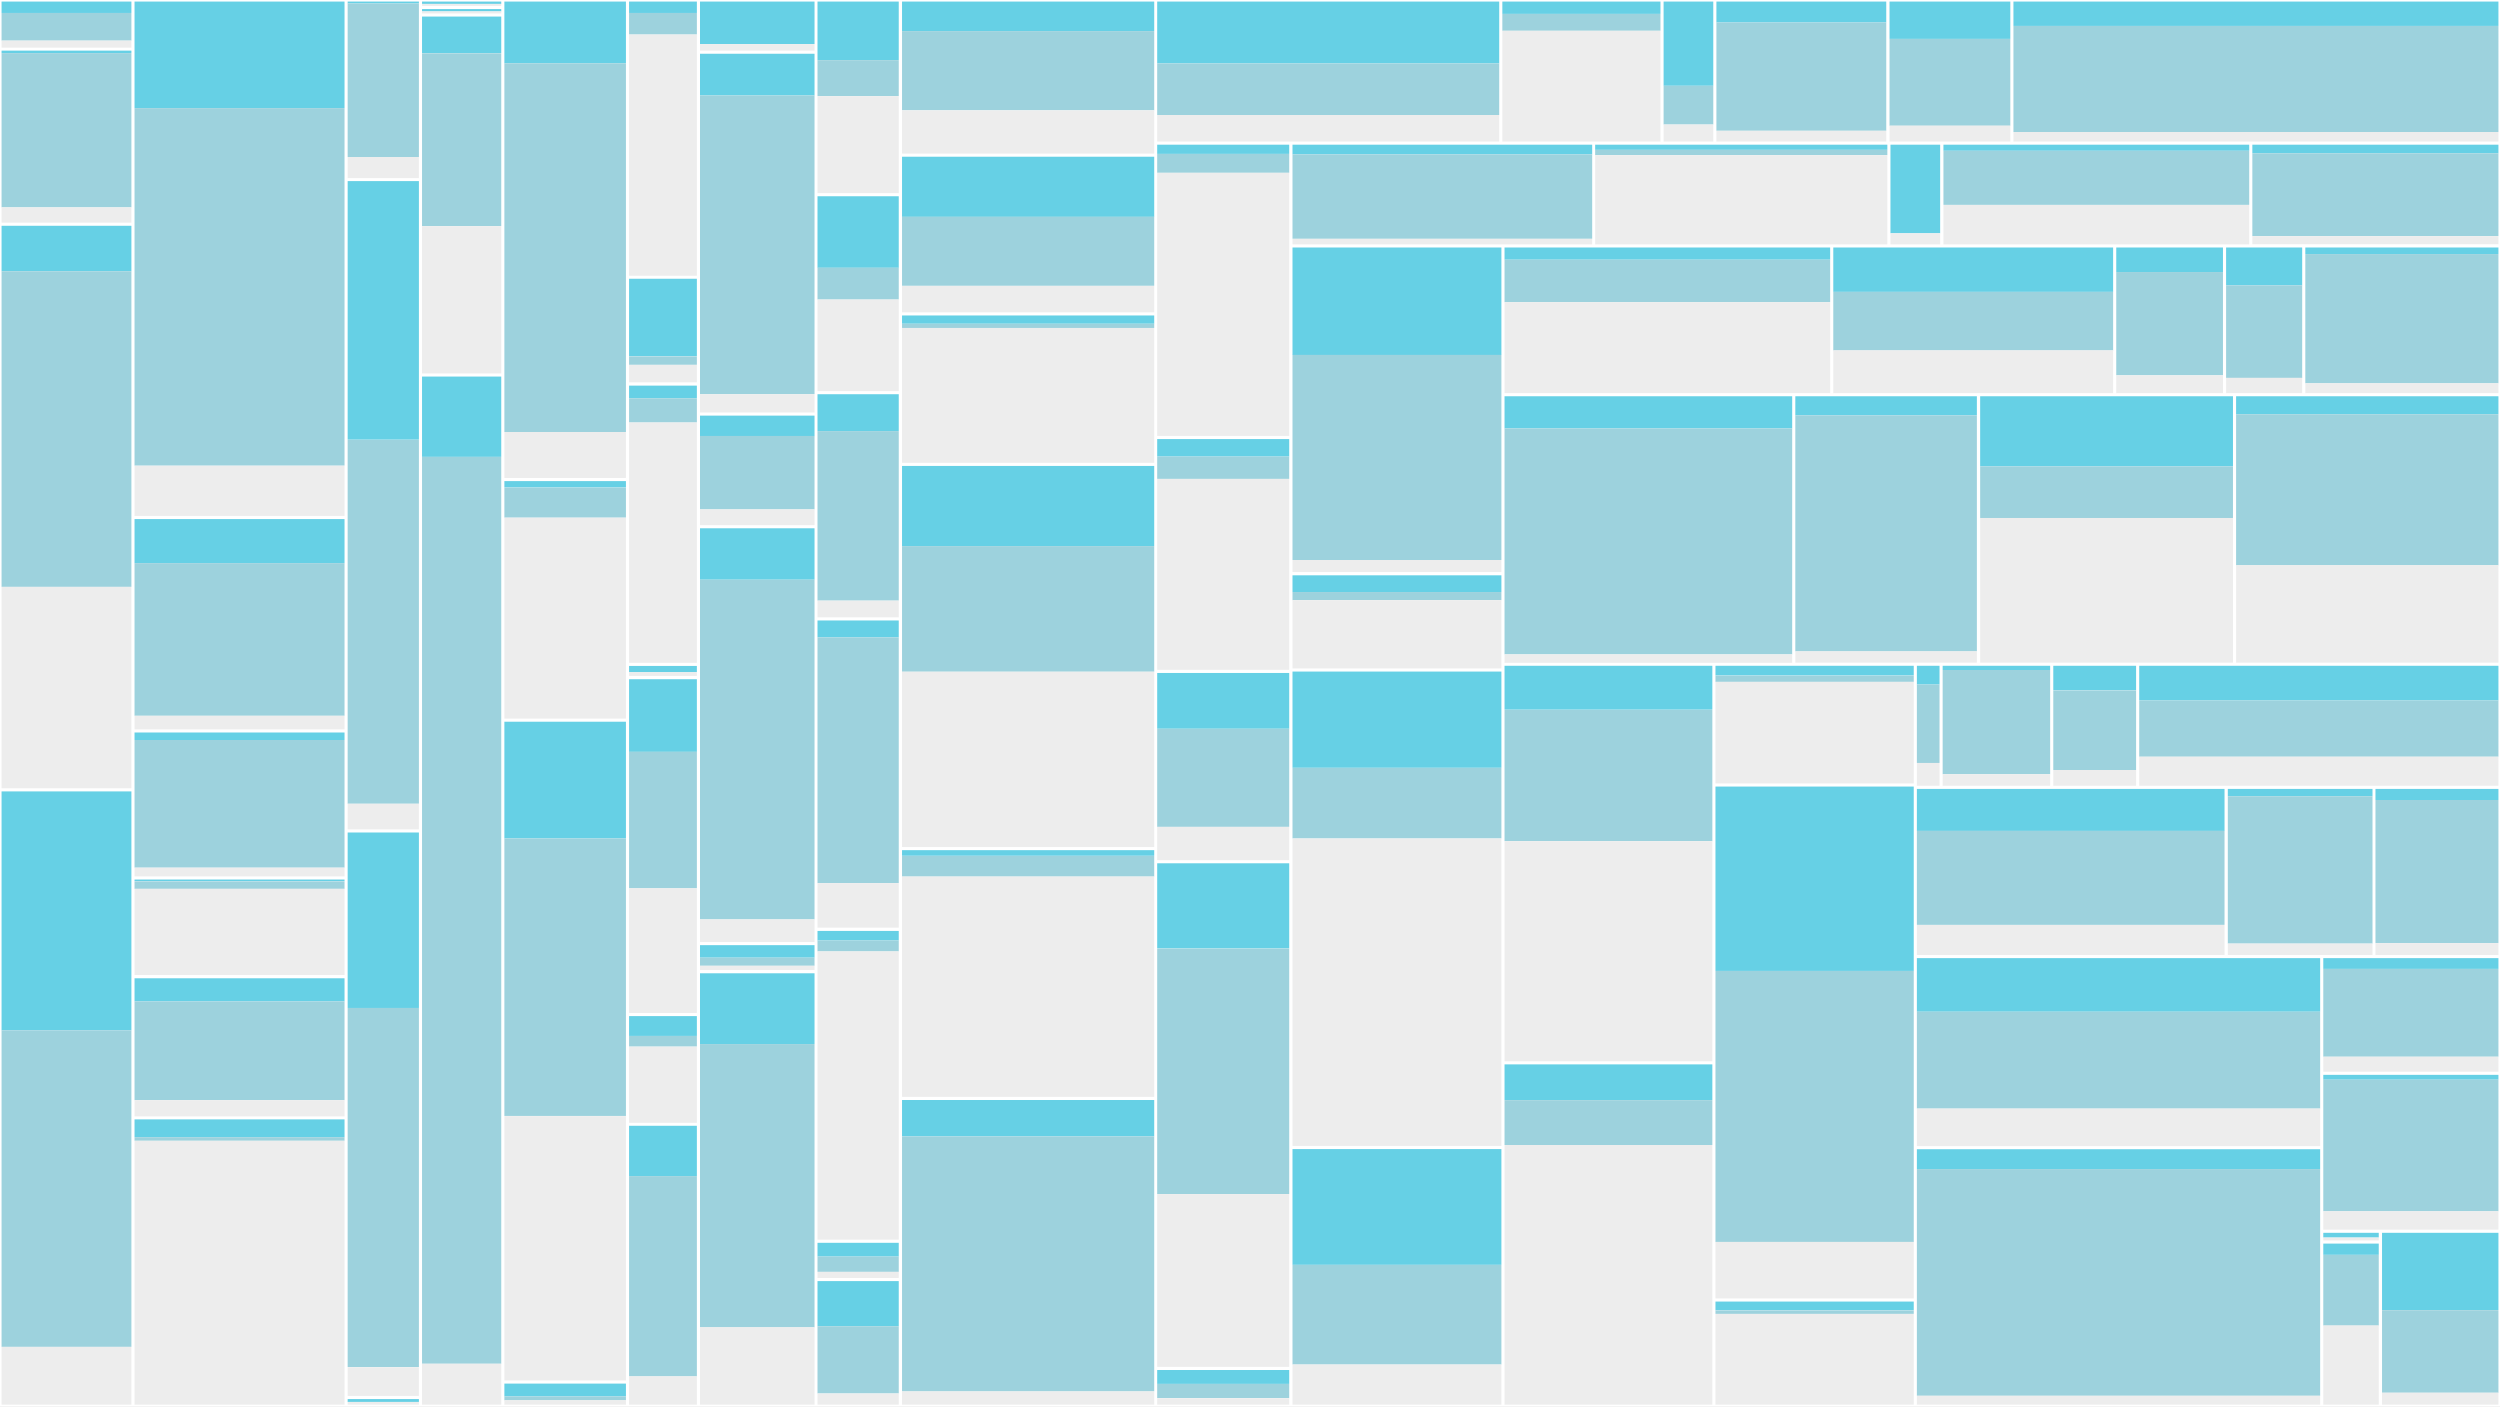
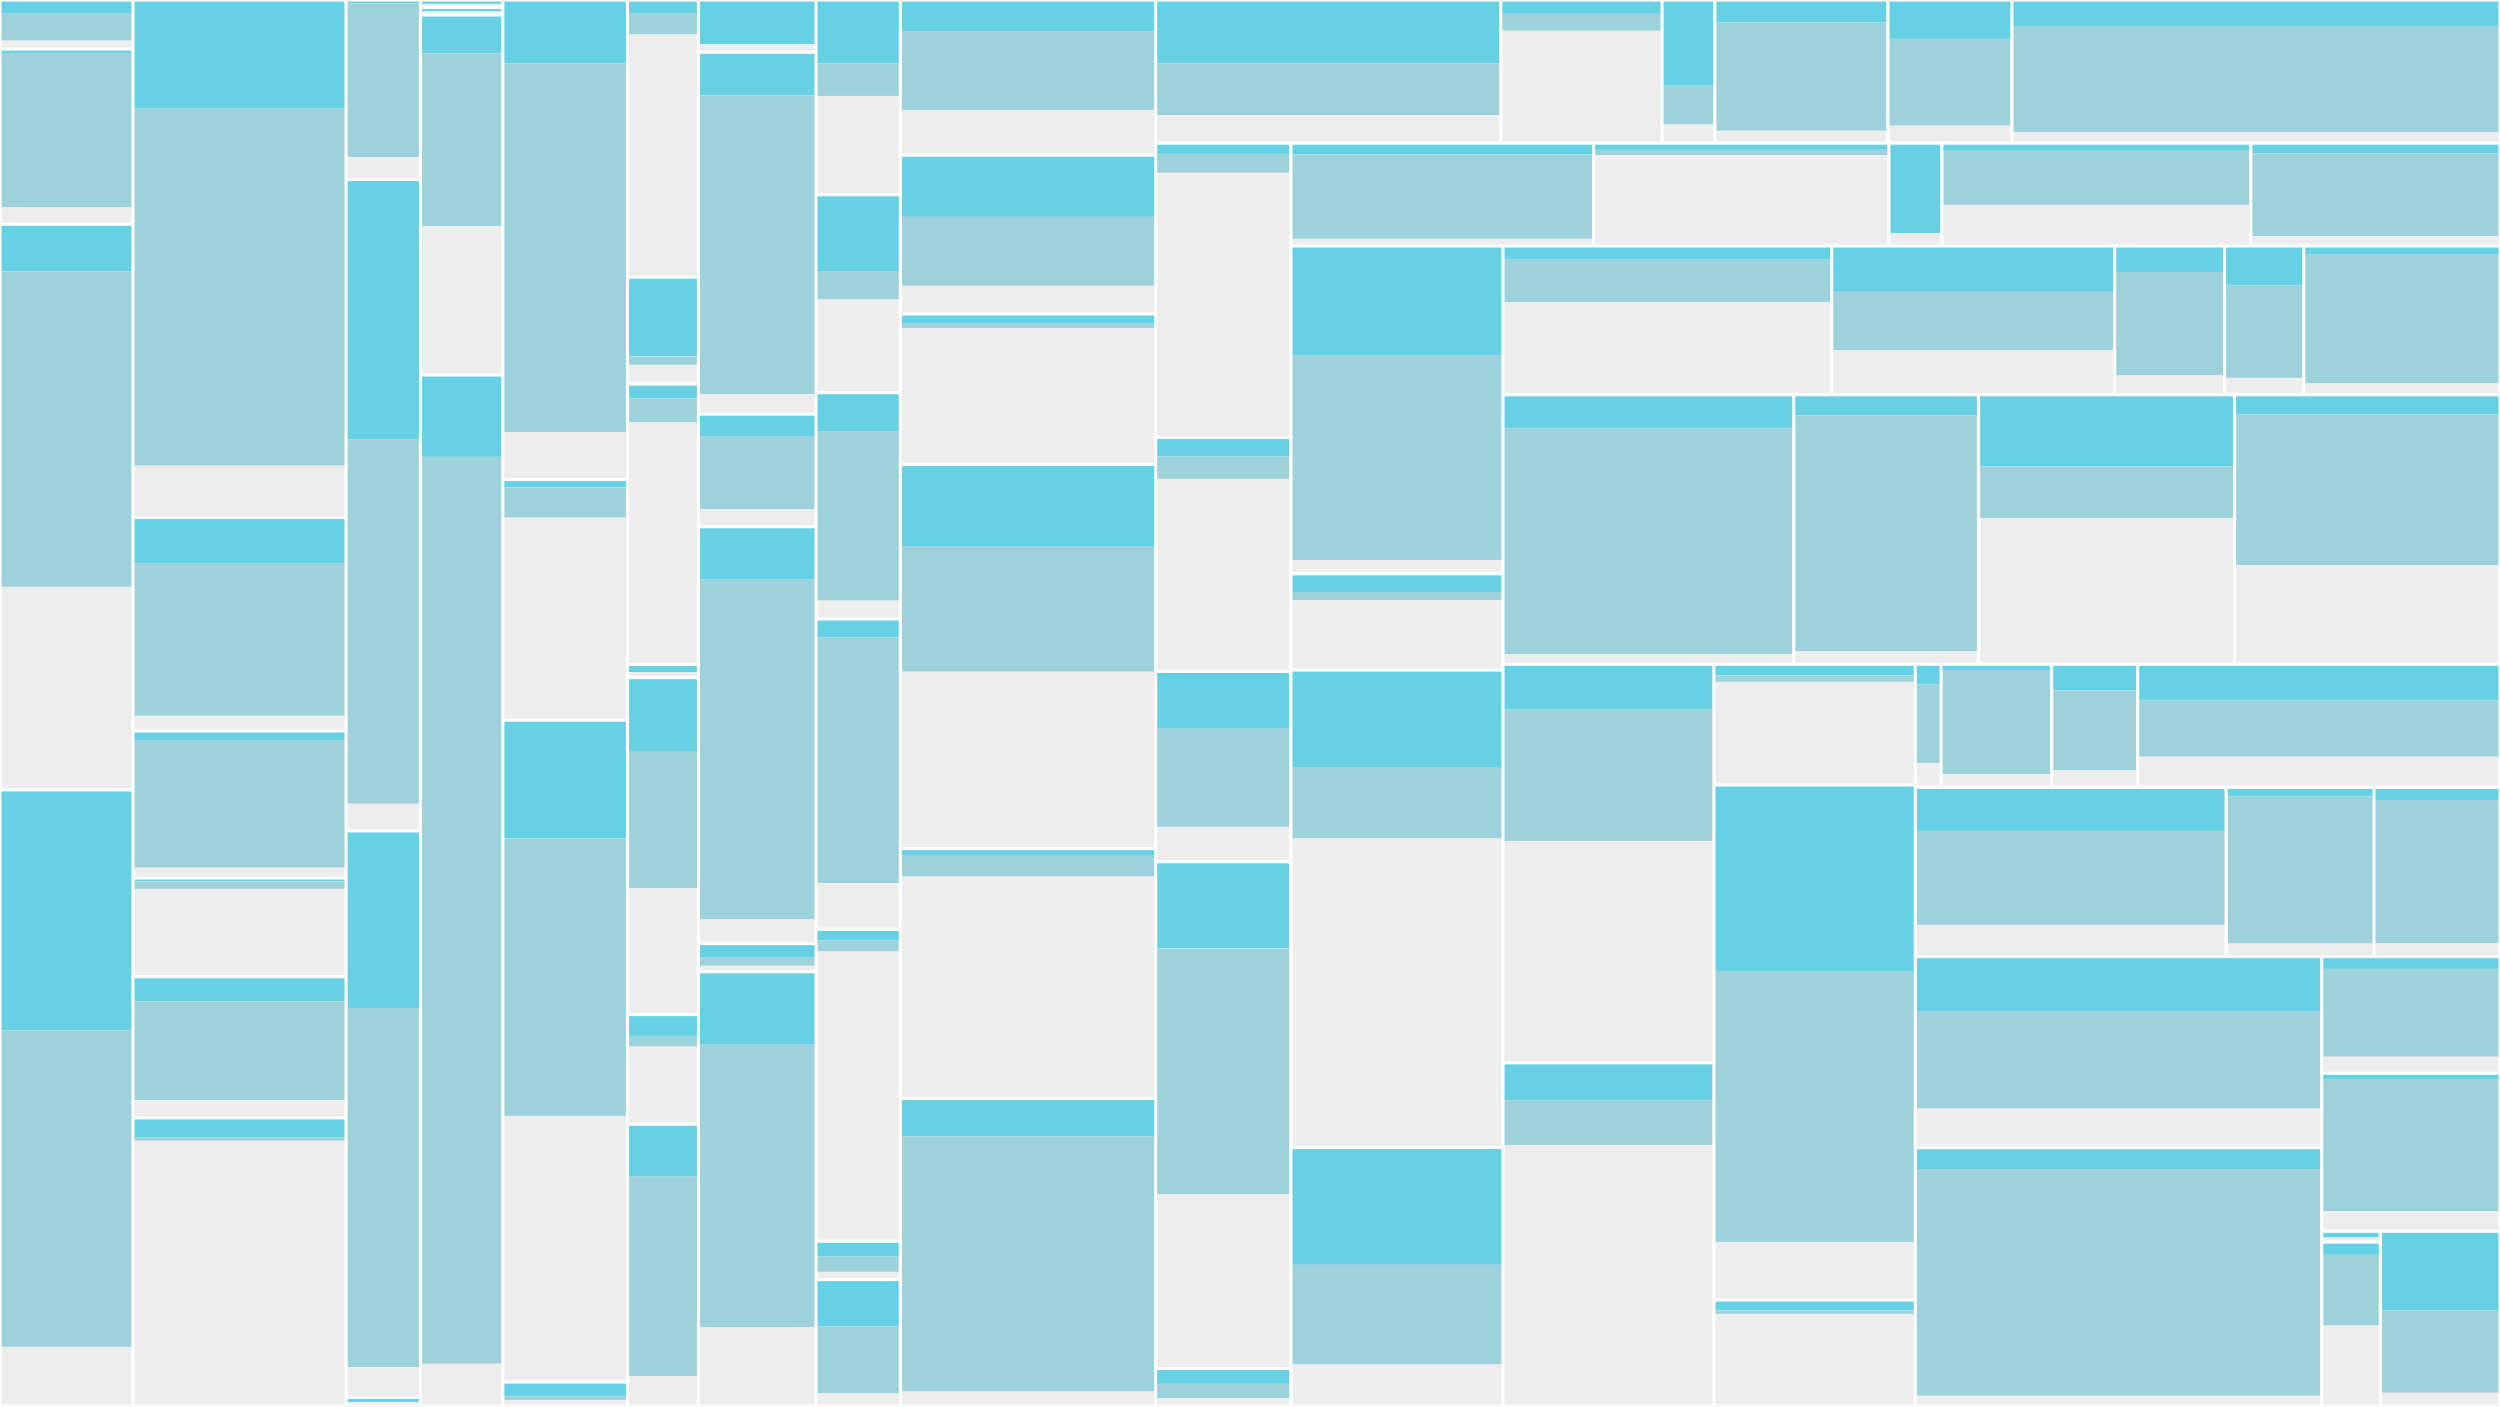
<svg xmlns="http://www.w3.org/2000/svg" viewBox="0 0 1600 900" width="1600" height="900" role="img" aria-label="Decoded overlay code coverage box tree, cyan band">
  <rect x="0" y="0" width="1600" height="900" fill="#ffffff" />
  <rect x="1" y="1" width="83.1" height="7.3" style="fill:hsl(190, 71%, 65%);fill:oklch(0.645 0.128 200)" />
  <rect x="1" y="8.3" width="83.1" height="17.7" style="fill:hsl(190, 48%, 74%);fill:oklch(0.740 0.085 200)" />
  <rect x="1" y="26" width="83.1" height="4.5" style="fill:hsl(190, 0%, 93%);fill:oklch(0.930 0.000 200)" />
  <rect x="1" y="32.4" width="83.1" height="1.6" style="fill:hsl(190, 71%, 65%);fill:oklch(0.645 0.128 200)" />
  <rect x="1" y="34" width="83.1" height="98.7" style="fill:hsl(190, 48%, 74%);fill:oklch(0.740 0.085 200)" />
  <rect x="1" y="132.7" width="83.1" height="9.8" style="fill:hsl(190, 0%, 93%);fill:oklch(0.930 0.000 200)" />
  <rect x="1" y="144.5" width="83.1" height="29.1" style="fill:hsl(190, 71%, 65%);fill:oklch(0.645 0.128 200)" />
  <rect x="1" y="173.6" width="83.1" height="202" style="fill:hsl(190, 48%, 74%);fill:oklch(0.740 0.085 200)" />
  <rect x="1" y="375.6" width="83.1" height="128.9" style="fill:hsl(190, 0%, 93%);fill:oklch(0.930 0.000 200)" />
  <rect x="1" y="506.5" width="83.1" height="152.9" style="fill:hsl(190, 71%, 65%);fill:oklch(0.645 0.128 200)" />
  <rect x="1" y="659.4" width="83.1" height="202.6" style="fill:hsl(190, 48%, 74%);fill:oklch(0.740 0.085 200)" />
  <rect x="1" y="862" width="83.1" height="37" style="fill:hsl(190, 0%, 93%);fill:oklch(0.930 0.000 200)" />
  <rect x="86.1" y="1" width="134.4" height="68.2" style="fill:hsl(190, 71%, 65%);fill:oklch(0.645 0.128 200)" />
  <rect x="86.1" y="69.2" width="134.4" height="228.8" style="fill:hsl(190, 48%, 74%);fill:oklch(0.740 0.085 200)" />
  <rect x="86.1" y="298.1" width="134.4" height="32.1" style="fill:hsl(190, 0%, 93%);fill:oklch(0.930 0.000 200)" />
  <rect x="86.1" y="332.2" width="134.4" height="28.2" style="fill:hsl(190, 71%, 65%);fill:oklch(0.645 0.128 200)" />
  <rect x="86.1" y="360.4" width="134.4" height="97.7" style="fill:hsl(190, 48%, 74%);fill:oklch(0.740 0.085 200)" />
  <rect x="86.1" y="458.1" width="134.4" height="8.7" style="fill:hsl(190, 0%, 93%);fill:oklch(0.930 0.000 200)" />
  <rect x="86.1" y="468.8" width="134.4" height="4.8" style="fill:hsl(190, 71%, 65%);fill:oklch(0.645 0.128 200)" />
  <rect x="86.1" y="473.6" width="134.4" height="81.7" style="fill:hsl(190, 48%, 74%);fill:oklch(0.740 0.085 200)" />
  <rect x="86.1" y="555.3" width="134.4" height="5.6" style="fill:hsl(190, 0%, 93%);fill:oklch(0.930 0.000 200)" />
  <rect x="86.1" y="562.9" width="134.4" height="1.1" style="fill:hsl(190, 71%, 65%);fill:oklch(0.645 0.128 200)" />
  <rect x="86.1" y="564.1" width="134.4" height="4.8" style="fill:hsl(190, 48%, 74%);fill:oklch(0.740 0.085 200)" />
  <rect x="86.1" y="568.8" width="134.4" height="55.2" style="fill:hsl(190, 0%, 93%);fill:oklch(0.930 0.000 200)" />
  <rect x="86.1" y="626.1" width="134.4" height="14.8" style="fill:hsl(190, 71%, 65%);fill:oklch(0.645 0.128 200)" />
  <rect x="86.1" y="640.9" width="134.4" height="63.2" style="fill:hsl(190, 48%, 74%);fill:oklch(0.740 0.085 200)" />
  <rect x="86.1" y="704.1" width="134.4" height="10.4" style="fill:hsl(190, 0%, 93%);fill:oklch(0.930 0.000 200)" />
  <rect x="86.1" y="716.4" width="134.4" height="11.4" style="fill:hsl(190, 71%, 65%);fill:oklch(0.645 0.128 200)" />
  <rect x="86.1" y="727.8" width="134.4" height="2.3" style="fill:hsl(190, 48%, 74%);fill:oklch(0.740 0.085 200)" />
  <rect x="86.1" y="730.1" width="134.4" height="168.9" style="fill:hsl(190, 0%, 93%);fill:oklch(0.930 0.000 200)" />
  <rect x="222.5" y="1" width="45.6" height="1.2" style="fill:hsl(190, 71%, 65%);fill:oklch(0.645 0.128 200)" />
  <rect x="222.5" y="2.2" width="45.6" height="98.3" style="fill:hsl(190, 48%, 74%);fill:oklch(0.740 0.085 200)" />
  <rect x="222.5" y="100.5" width="45.6" height="13.5" style="fill:hsl(190, 0%, 93%);fill:oklch(0.930 0.000 200)" />
  <rect x="222.5" y="115.9" width="45.6" height="165.5" style="fill:hsl(190, 71%, 65%);fill:oklch(0.645 0.128 200)" />
  <rect x="222.5" y="281.5" width="45.6" height="232.9" style="fill:hsl(190, 48%, 74%);fill:oklch(0.740 0.085 200)" />
  <rect x="222.5" y="514.4" width="45.6" height="16.4" style="fill:hsl(190, 0%, 93%);fill:oklch(0.930 0.000 200)" />
  <rect x="222.5" y="532.8" width="45.6" height="112.3" style="fill:hsl(190, 71%, 65%);fill:oklch(0.645 0.128 200)" />
  <rect x="222.5" y="645.1" width="45.6" height="229.8" style="fill:hsl(190, 48%, 74%);fill:oklch(0.740 0.085 200)" />
  <rect x="222.5" y="875" width="45.6" height="18.4" style="fill:hsl(190, 0%, 93%);fill:oklch(0.930 0.000 200)" />
  <rect x="222.5" y="895.4" width="45.6" height="1.9" style="fill:hsl(190, 71%, 65%);fill:oklch(0.645 0.128 200)" />
  <rect x="222.5" y="897.2" width="45.6" height="1.8" style="fill:hsl(190, 0%, 93%);fill:oklch(0.930 0.000 200)" />
  <rect x="270.1" y="1" width="50.7" height="1.5" style="fill:hsl(190, 71%, 65%);fill:oklch(0.645 0.128 200)" />
  <rect x="270.1" y="2.5" width="50.7" height="1.3" style="fill:hsl(190, 0%, 93%);fill:oklch(0.930 0.000 200)" />
  <rect x="270.1" y="5.8" width="50.7" height="1.5" style="fill:hsl(190, 71%, 65%);fill:oklch(0.645 0.128 200)" />
  <rect x="270.1" y="7.3" width="50.7" height="1.3" style="fill:hsl(190, 0%, 93%);fill:oklch(0.930 0.000 200)" />
  <rect x="270.1" y="10.6" width="50.7" height="23.4" style="fill:hsl(190, 71%, 65%);fill:oklch(0.645 0.128 200)" />
  <rect x="270.1" y="34.1" width="50.7" height="110.6" style="fill:hsl(190, 48%, 74%);fill:oklch(0.740 0.085 200)" />
  <rect x="270.1" y="144.7" width="50.7" height="94.3" style="fill:hsl(190, 0%, 93%);fill:oklch(0.930 0.000 200)" />
  <rect x="270.1" y="241" width="50.7" height="51.4" style="fill:hsl(190, 71%, 65%);fill:oklch(0.645 0.128 200)" />
  <rect x="270.1" y="292.4" width="50.7" height="580.4" style="fill:hsl(190, 48%, 74%);fill:oklch(0.740 0.085 200)" />
  <rect x="270.1" y="872.8" width="50.7" height="26.2" style="fill:hsl(190, 0%, 93%);fill:oklch(0.930 0.000 200)" />
  <rect x="322.8" y="1" width="77.8" height="39.5" style="fill:hsl(190, 71%, 65%);fill:oklch(0.645 0.128 200)" />
  <rect x="322.8" y="40.5" width="77.8" height="236" style="fill:hsl(190, 48%, 74%);fill:oklch(0.740 0.085 200)" />
  <rect x="322.8" y="276.5" width="77.8" height="29.4" style="fill:hsl(190, 0%, 93%);fill:oklch(0.930 0.000 200)" />
  <rect x="322.8" y="307.9" width="77.8" height="4.1" style="fill:hsl(190, 71%, 65%);fill:oklch(0.645 0.128 200)" />
  <rect x="322.8" y="312.1" width="77.8" height="19.2" style="fill:hsl(190, 48%, 74%);fill:oklch(0.740 0.085 200)" />
  <rect x="322.8" y="331.3" width="77.8" height="128.6" style="fill:hsl(190, 0%, 93%);fill:oklch(0.930 0.000 200)" />
  <rect x="322.8" y="461.9" width="77.8" height="74.7" style="fill:hsl(190, 71%, 65%);fill:oklch(0.645 0.128 200)" />
  <rect x="322.8" y="536.6" width="77.8" height="177.6" style="fill:hsl(190, 48%, 74%);fill:oklch(0.740 0.085 200)" />
  <rect x="322.8" y="714.3" width="77.8" height="169.2" style="fill:hsl(190, 0%, 93%);fill:oklch(0.930 0.000 200)" />
  <rect x="322.8" y="885.5" width="77.8" height="8.2" style="fill:hsl(190, 71%, 65%);fill:oklch(0.645 0.128 200)" />
  <rect x="322.8" y="893.7" width="77.8" height="2.5" style="fill:hsl(190, 48%, 74%);fill:oklch(0.740 0.085 200)" />
  <rect x="322.8" y="896.1" width="77.8" height="2.9" style="fill:hsl(190, 0%, 93%);fill:oklch(0.930 0.000 200)" />
  <rect x="402.6" y="1" width="43.4" height="7.3" style="fill:hsl(190, 71%, 65%);fill:oklch(0.645 0.128 200)" />
  <rect x="402.6" y="8.3" width="43.4" height="13.8" style="fill:hsl(190, 48%, 74%);fill:oklch(0.740 0.085 200)" />
  <rect x="402.6" y="22.1" width="43.4" height="154.4" style="fill:hsl(190, 0%, 93%);fill:oklch(0.930 0.000 200)" />
  <rect x="402.6" y="178.4" width="43.4" height="49.6" style="fill:hsl(190, 71%, 65%);fill:oklch(0.645 0.128 200)" />
  <rect x="402.6" y="228.1" width="43.4" height="5.4" style="fill:hsl(190, 48%, 74%);fill:oklch(0.740 0.085 200)" />
  <rect x="402.6" y="233.5" width="43.4" height="11.2" style="fill:hsl(190, 0%, 93%);fill:oklch(0.930 0.000 200)" />
  <rect x="402.6" y="246.8" width="43.4" height="8.1" style="fill:hsl(190, 71%, 65%);fill:oklch(0.645 0.128 200)" />
  <rect x="402.6" y="254.9" width="43.4" height="15.5" style="fill:hsl(190, 48%, 74%);fill:oklch(0.740 0.085 200)" />
  <rect x="402.6" y="270.4" width="43.4" height="153.8" style="fill:hsl(190, 0%, 93%);fill:oklch(0.930 0.000 200)" />
  <rect x="402.6" y="426.2" width="43.4" height="4" style="fill:hsl(190, 71%, 65%);fill:oklch(0.645 0.128 200)" />
  <rect x="402.6" y="430.2" width="43.4" height="2.4" style="fill:hsl(190, 0%, 93%);fill:oklch(0.930 0.000 200)" />
  <rect x="402.6" y="434.7" width="43.4" height="46.5" style="fill:hsl(190, 71%, 65%);fill:oklch(0.645 0.128 200)" />
  <rect x="402.6" y="481.1" width="43.4" height="87.4" style="fill:hsl(190, 48%, 74%);fill:oklch(0.740 0.085 200)" />
  <rect x="402.6" y="568.5" width="43.4" height="79.8" style="fill:hsl(190, 0%, 93%);fill:oklch(0.930 0.000 200)" />
  <rect x="402.6" y="650.3" width="43.4" height="12.7" style="fill:hsl(190, 71%, 65%);fill:oklch(0.645 0.128 200)" />
  <rect x="402.6" y="663" width="43.4" height="6.8" style="fill:hsl(190, 48%, 74%);fill:oklch(0.740 0.085 200)" />
  <rect x="402.6" y="669.9" width="43.4" height="48.7" style="fill:hsl(190, 0%, 93%);fill:oklch(0.930 0.000 200)" />
  <rect x="402.6" y="720.5" width="43.4" height="32.2" style="fill:hsl(190, 71%, 65%);fill:oklch(0.645 0.128 200)" />
  <rect x="402.6" y="752.7" width="43.4" height="128.2" style="fill:hsl(190, 48%, 74%);fill:oklch(0.740 0.085 200)" />
  <rect x="402.6" y="880.8" width="43.4" height="18.2" style="fill:hsl(190, 0%, 93%);fill:oklch(0.930 0.000 200)" />
  <rect x="448" y="1" width="73.3" height="27.2" style="fill:hsl(190, 71%, 65%);fill:oklch(0.645 0.128 200)" />
  <rect x="448" y="28.2" width="73.3" height="4.2" style="fill:hsl(190, 0%, 93%);fill:oklch(0.930 0.000 200)" />
  <rect x="448" y="34.4" width="73.3" height="26.7" style="fill:hsl(190, 71%, 65%);fill:oklch(0.645 0.128 200)" />
  <rect x="448" y="61.1" width="73.3" height="191.2" style="fill:hsl(190, 48%, 74%);fill:oklch(0.740 0.085 200)" />
  <rect x="448" y="252.3" width="73.3" height="11.7" style="fill:hsl(190, 0%, 93%);fill:oklch(0.930 0.000 200)" />
  <rect x="448" y="266" width="73.3" height="13.1" style="fill:hsl(190, 71%, 65%);fill:oklch(0.645 0.128 200)" />
  <rect x="448" y="279" width="73.3" height="47" style="fill:hsl(190, 48%, 74%);fill:oklch(0.740 0.085 200)" />
  <rect x="448" y="326" width="73.3" height="10.1" style="fill:hsl(190, 0%, 93%);fill:oklch(0.930 0.000 200)" />
  <rect x="448" y="338.1" width="73.3" height="32.9" style="fill:hsl(190, 71%, 65%);fill:oklch(0.645 0.128 200)" />
  <rect x="448" y="371" width="73.3" height="217.4" style="fill:hsl(190, 48%, 74%);fill:oklch(0.740 0.085 200)" />
  <rect x="448" y="588.4" width="73.3" height="14.5" style="fill:hsl(190, 0%, 93%);fill:oklch(0.930 0.000 200)" />
  <rect x="448" y="604.9" width="73.3" height="8" style="fill:hsl(190, 71%, 65%);fill:oklch(0.645 0.128 200)" />
  <rect x="448" y="612.9" width="73.3" height="5.2" style="fill:hsl(190, 48%, 74%);fill:oklch(0.740 0.085 200)" />
  <rect x="448" y="618.1" width="73.3" height="2.7" style="fill:hsl(190, 0%, 93%);fill:oklch(0.930 0.000 200)" />
  <rect x="448" y="622.9" width="73.3" height="45.3" style="fill:hsl(190, 71%, 65%);fill:oklch(0.645 0.128 200)" />
  <rect x="448" y="668.2" width="73.3" height="181.3" style="fill:hsl(190, 48%, 74%);fill:oklch(0.740 0.085 200)" />
  <rect x="448" y="849.4" width="73.3" height="49.6" style="fill:hsl(190, 0%, 93%);fill:oklch(0.930 0.000 200)" />
-   <rect x="523.2" y="1" width="52" height="37.5" style="fill:hsl(190, 71%, 65%);fill:oklch(0.645 0.128 200)" />
-   <rect x="523.2" y="38.5" width="52" height="23" style="fill:hsl(190, 48%, 74%);fill:oklch(0.740 0.085 200)" />
+   <rect x="523.2" y="1" width="52" height="39.6" style="fill:hsl(190, 71%, 65%);fill:oklch(0.645 0.128 200)" />
+   <rect x="523.2" y="40.6" width="52" height="20.8" style="fill:hsl(190, 48%, 74%);fill:oklch(0.740 0.085 200)" />
  <rect x="523.2" y="61.5" width="52" height="62.1" style="fill:hsl(190, 0%, 93%);fill:oklch(0.930 0.000 200)" />
-   <rect x="523.2" y="125.6" width="52" height="45.8" style="fill:hsl(190, 71%, 65%);fill:oklch(0.645 0.128 200)" />
-   <rect x="523.2" y="171.3" width="52" height="20.4" style="fill:hsl(190, 48%, 74%);fill:oklch(0.740 0.085 200)" />
+   <rect x="523.2" y="125.6" width="52" height="47.9" style="fill:hsl(190, 71%, 65%);fill:oklch(0.645 0.128 200)" />
+   <rect x="523.2" y="173.5" width="52" height="18.3" style="fill:hsl(190, 48%, 74%);fill:oklch(0.740 0.085 200)" />
  <rect x="523.2" y="191.7" width="52" height="58.6" style="fill:hsl(190, 0%, 93%);fill:oklch(0.930 0.000 200)" />
  <rect x="523.2" y="252.3" width="52" height="23.6" style="fill:hsl(190, 71%, 65%);fill:oklch(0.645 0.128 200)" />
  <rect x="523.2" y="275.9" width="52" height="108.5" style="fill:hsl(190, 48%, 74%);fill:oklch(0.740 0.085 200)" />
  <rect x="523.2" y="384.4" width="52" height="10.7" style="fill:hsl(190, 0%, 93%);fill:oklch(0.930 0.000 200)" />
  <rect x="523.2" y="397.1" width="52" height="10.8" style="fill:hsl(190, 71%, 65%);fill:oklch(0.645 0.128 200)" />
  <rect x="523.2" y="407.9" width="52" height="157.3" style="fill:hsl(190, 48%, 74%);fill:oklch(0.740 0.085 200)" />
  <rect x="523.2" y="565.2" width="52" height="28.5" style="fill:hsl(190, 0%, 93%);fill:oklch(0.930 0.000 200)" />
  <rect x="523.2" y="595.8" width="52" height="6.1" style="fill:hsl(190, 71%, 65%);fill:oklch(0.645 0.128 200)" />
  <rect x="523.2" y="601.9" width="52" height="7" style="fill:hsl(190, 48%, 74%);fill:oklch(0.740 0.085 200)" />
  <rect x="523.2" y="608.9" width="52" height="184.5" style="fill:hsl(190, 0%, 93%);fill:oklch(0.930 0.000 200)" />
  <rect x="523.2" y="795.4" width="52" height="8.8" style="fill:hsl(190, 71%, 65%);fill:oklch(0.645 0.128 200)" />
  <rect x="523.2" y="804.2" width="52" height="9.8" style="fill:hsl(190, 48%, 74%);fill:oklch(0.740 0.085 200)" />
  <rect x="523.2" y="814" width="52" height="3.9" style="fill:hsl(190, 0%, 93%);fill:oklch(0.930 0.000 200)" />
  <rect x="523.2" y="819.9" width="52" height="28.9" style="fill:hsl(190, 71%, 65%);fill:oklch(0.645 0.128 200)" />
  <rect x="523.2" y="848.8" width="52" height="43" style="fill:hsl(190, 48%, 74%);fill:oklch(0.740 0.085 200)" />
  <rect x="523.2" y="891.9" width="52" height="7.1" style="fill:hsl(190, 0%, 93%);fill:oklch(0.930 0.000 200)" />
  <rect x="577.3" y="1" width="161.4" height="18.9" style="fill:hsl(190, 71%, 65%);fill:oklch(0.645 0.128 200)" />
  <rect x="577.3" y="19.9" width="161.4" height="50.7" style="fill:hsl(190, 48%, 74%);fill:oklch(0.740 0.085 200)" />
  <rect x="577.3" y="70.6" width="161.4" height="27.7" style="fill:hsl(190, 0%, 93%);fill:oklch(0.930 0.000 200)" />
  <rect x="577.3" y="100.3" width="161.4" height="38.5" style="fill:hsl(190, 71%, 65%);fill:oklch(0.645 0.128 200)" />
  <rect x="577.3" y="138.7" width="161.4" height="44.2" style="fill:hsl(190, 48%, 74%);fill:oklch(0.740 0.085 200)" />
  <rect x="577.3" y="183" width="161.4" height="16.9" style="fill:hsl(190, 0%, 93%);fill:oklch(0.930 0.000 200)" />
  <rect x="577.3" y="201.9" width="161.4" height="5.3" style="fill:hsl(190, 71%, 65%);fill:oklch(0.645 0.128 200)" />
  <rect x="577.3" y="207.2" width="161.4" height="2.7" style="fill:hsl(190, 48%, 74%);fill:oklch(0.740 0.085 200)" />
  <rect x="577.3" y="209.9" width="161.4" height="86.3" style="fill:hsl(190, 0%, 93%);fill:oklch(0.930 0.000 200)" />
  <rect x="577.3" y="298.2" width="161.4" height="51.3" style="fill:hsl(190, 71%, 65%);fill:oklch(0.645 0.128 200)" />
  <rect x="577.3" y="349.5" width="161.4" height="80.4" style="fill:hsl(190, 48%, 74%);fill:oklch(0.740 0.085 200)" />
  <rect x="577.3" y="429.9" width="161.4" height="112.2" style="fill:hsl(190, 0%, 93%);fill:oklch(0.930 0.000 200)" />
  <rect x="577.3" y="544.1" width="161.4" height="3.6" style="fill:hsl(190, 71%, 65%);fill:oklch(0.645 0.128 200)" />
  <rect x="577.3" y="547.8" width="161.4" height="13.2" style="fill:hsl(190, 48%, 74%);fill:oklch(0.740 0.085 200)" />
  <rect x="577.3" y="561" width="161.4" height="141" style="fill:hsl(190, 0%, 93%);fill:oklch(0.930 0.000 200)" />
  <rect x="577.3" y="704" width="161.4" height="23.3" style="fill:hsl(190, 71%, 65%);fill:oklch(0.645 0.128 200)" />
  <rect x="577.3" y="727.3" width="161.4" height="163.2" style="fill:hsl(190, 48%, 74%);fill:oklch(0.740 0.085 200)" />
  <rect x="577.3" y="890.5" width="161.4" height="8.5" style="fill:hsl(190, 0%, 93%);fill:oklch(0.930 0.000 200)" />
  <rect x="740.6" y="1" width="218.9" height="39.6" style="fill:hsl(190, 71%, 65%);fill:oklch(0.645 0.128 200)" />
  <rect x="740.6" y="40.6" width="218.9" height="33" style="fill:hsl(190, 48%, 74%);fill:oklch(0.740 0.085 200)" />
  <rect x="740.6" y="73.6" width="218.9" height="17" style="fill:hsl(190, 0%, 93%);fill:oklch(0.930 0.000 200)" />
  <rect x="961.5" y="1" width="101.2" height="7.9" style="fill:hsl(190, 71%, 65%);fill:oklch(0.645 0.128 200)" />
  <rect x="961.5" y="8.9" width="101.2" height="10.8" style="fill:hsl(190, 48%, 74%);fill:oklch(0.740 0.085 200)" />
  <rect x="961.5" y="19.7" width="101.2" height="70.9" style="fill:hsl(190, 0%, 93%);fill:oklch(0.930 0.000 200)" />
  <rect x="1064.7" y="1" width="31.8" height="53.9" style="fill:hsl(190, 71%, 65%);fill:oklch(0.645 0.128 200)" />
  <rect x="1064.7" y="54.9" width="31.8" height="24.8" style="fill:hsl(190, 48%, 74%);fill:oklch(0.740 0.085 200)" />
  <rect x="1064.7" y="79.7" width="31.8" height="10.9" style="fill:hsl(190, 0%, 93%);fill:oklch(0.930 0.000 200)" />
  <rect x="1098.5" y="1" width="108.7" height="13.4" style="fill:hsl(190, 71%, 65%);fill:oklch(0.645 0.128 200)" />
  <rect x="1098.5" y="14.4" width="108.7" height="69.3" style="fill:hsl(190, 48%, 74%);fill:oklch(0.740 0.085 200)" />
  <rect x="1098.5" y="83.7" width="108.7" height="6.9" style="fill:hsl(190, 0%, 93%);fill:oklch(0.930 0.000 200)" />
  <rect x="1209.3" y="1" width="77.3" height="23.9" style="fill:hsl(190, 71%, 65%);fill:oklch(0.645 0.128 200)" />
  <rect x="1209.3" y="24.9" width="77.3" height="55.6" style="fill:hsl(190, 48%, 74%);fill:oklch(0.740 0.085 200)" />
  <rect x="1209.3" y="80.4" width="77.3" height="10.2" style="fill:hsl(190, 0%, 93%);fill:oklch(0.930 0.000 200)" />
  <rect x="1288.6" y="1" width="310.4" height="15.6" style="fill:hsl(190, 71%, 65%);fill:oklch(0.645 0.128 200)" />
  <rect x="1288.6" y="16.6" width="310.4" height="67.9" style="fill:hsl(190, 48%, 74%);fill:oklch(0.740 0.085 200)" />
  <rect x="1288.6" y="84.5" width="310.4" height="6.1" style="fill:hsl(190, 0%, 93%);fill:oklch(0.930 0.000 200)" />
  <rect x="740.6" y="92.6" width="84.5" height="5.9" style="fill:hsl(190, 71%, 65%);fill:oklch(0.645 0.128 200)" />
  <rect x="740.6" y="98.5" width="84.5" height="12.1" style="fill:hsl(190, 48%, 74%);fill:oklch(0.740 0.085 200)" />
  <rect x="740.6" y="110.6" width="84.5" height="168.4" style="fill:hsl(190, 0%, 93%);fill:oklch(0.930 0.000 200)" />
  <rect x="740.6" y="281" width="84.5" height="11.2" style="fill:hsl(190, 71%, 65%);fill:oklch(0.645 0.128 200)" />
  <rect x="740.6" y="292.2" width="84.5" height="14.3" style="fill:hsl(190, 48%, 74%);fill:oklch(0.740 0.085 200)" />
  <rect x="740.6" y="306.5" width="84.5" height="122.2" style="fill:hsl(190, 0%, 93%);fill:oklch(0.930 0.000 200)" />
  <rect x="740.6" y="430.7" width="84.5" height="35.7" style="fill:hsl(190, 71%, 65%);fill:oklch(0.645 0.128 200)" />
  <rect x="740.6" y="466.4" width="84.5" height="62.8" style="fill:hsl(190, 48%, 74%);fill:oklch(0.740 0.085 200)" />
  <rect x="740.6" y="529.2" width="84.5" height="21.3" style="fill:hsl(190, 0%, 93%);fill:oklch(0.930 0.000 200)" />
  <rect x="740.6" y="552.5" width="84.5" height="54.5" style="fill:hsl(190, 71%, 65%);fill:oklch(0.645 0.128 200)" />
  <rect x="740.6" y="607.1" width="84.5" height="157.1" style="fill:hsl(190, 48%, 74%);fill:oklch(0.740 0.085 200)" />
  <rect x="740.6" y="764.2" width="84.5" height="110.6" style="fill:hsl(190, 0%, 93%);fill:oklch(0.930 0.000 200)" />
  <rect x="740.6" y="876.8" width="84.5" height="8.9" style="fill:hsl(190, 71%, 65%);fill:oklch(0.645 0.128 200)" />
  <rect x="740.6" y="885.7" width="84.5" height="9.1" style="fill:hsl(190, 48%, 74%);fill:oklch(0.740 0.085 200)" />
  <rect x="740.6" y="894.9" width="84.5" height="4.1" style="fill:hsl(190, 0%, 93%);fill:oklch(0.930 0.000 200)" />
  <rect x="827.2" y="92.6" width="191.8" height="6.2" style="fill:hsl(190, 71%, 65%);fill:oklch(0.645 0.128 200)" />
  <rect x="827.2" y="98.8" width="191.8" height="54" style="fill:hsl(190, 48%, 74%);fill:oklch(0.740 0.085 200)" />
  <rect x="827.2" y="152.9" width="191.8" height="3.5" style="fill:hsl(190, 0%, 93%);fill:oklch(0.930 0.000 200)" />
  <rect x="1020.9" y="92.6" width="187" height="3.3" style="fill:hsl(190, 71%, 65%);fill:oklch(0.645 0.128 200)" />
  <rect x="1020.9" y="95.9" width="187" height="3.4" style="fill:hsl(190, 48%, 74%);fill:oklch(0.740 0.085 200)" />
  <rect x="1020.9" y="99.3" width="187" height="57.1" style="fill:hsl(190, 0%, 93%);fill:oklch(0.930 0.000 200)" />
  <rect x="1209.9" y="92.6" width="31.8" height="56.7" style="fill:hsl(190, 71%, 65%);fill:oklch(0.645 0.128 200)" />
  <rect x="1209.9" y="149.3" width="31.8" height="7.1" style="fill:hsl(190, 0%, 93%);fill:oklch(0.930 0.000 200)" />
  <rect x="1243.8" y="92.6" width="195.7" height="3.9" style="fill:hsl(190, 71%, 65%);fill:oklch(0.645 0.128 200)" />
  <rect x="1243.8" y="96.5" width="195.7" height="34.6" style="fill:hsl(190, 48%, 74%);fill:oklch(0.740 0.085 200)" />
  <rect x="1243.8" y="131.2" width="195.7" height="25.2" style="fill:hsl(190, 0%, 93%);fill:oklch(0.930 0.000 200)" />
  <rect x="1441.5" y="92.6" width="157.5" height="5.5" style="fill:hsl(190, 71%, 65%);fill:oklch(0.645 0.128 200)" />
  <rect x="1441.5" y="98.1" width="157.5" height="53" style="fill:hsl(190, 48%, 74%);fill:oklch(0.740 0.085 200)" />
  <rect x="1441.5" y="151.1" width="157.5" height="5.2" style="fill:hsl(190, 0%, 93%);fill:oklch(0.930 0.000 200)" />
  <rect x="827.2" y="158.4" width="133.7" height="68.8" style="fill:hsl(190, 71%, 65%);fill:oklch(0.645 0.128 200)" />
  <rect x="827.2" y="227.1" width="133.7" height="131.3" style="fill:hsl(190, 48%, 74%);fill:oklch(0.740 0.085 200)" />
  <rect x="827.2" y="358.4" width="133.7" height="7.7" style="fill:hsl(190, 0%, 93%);fill:oklch(0.930 0.000 200)" />
  <rect x="827.2" y="368.2" width="133.7" height="10.7" style="fill:hsl(190, 71%, 65%);fill:oklch(0.645 0.128 200)" />
  <rect x="827.2" y="378.9" width="133.7" height="5.2" style="fill:hsl(190, 48%, 74%);fill:oklch(0.740 0.085 200)" />
  <rect x="827.2" y="384.1" width="133.7" height="43.7" style="fill:hsl(190, 0%, 93%);fill:oklch(0.930 0.000 200)" />
  <rect x="827.2" y="429.8" width="133.7" height="61.6" style="fill:hsl(190, 71%, 65%);fill:oklch(0.645 0.128 200)" />
  <rect x="827.2" y="491.4" width="133.7" height="45.2" style="fill:hsl(190, 48%, 74%);fill:oklch(0.740 0.085 200)" />
  <rect x="827.2" y="536.7" width="133.7" height="196.7" style="fill:hsl(190, 0%, 93%);fill:oklch(0.930 0.000 200)" />
  <rect x="827.2" y="735.4" width="133.7" height="74.1" style="fill:hsl(190, 71%, 65%);fill:oklch(0.645 0.128 200)" />
  <rect x="827.2" y="809.5" width="133.7" height="63.8" style="fill:hsl(190, 48%, 74%);fill:oklch(0.740 0.085 200)" />
  <rect x="827.2" y="873.3" width="133.7" height="25.7" style="fill:hsl(190, 0%, 93%);fill:oklch(0.930 0.000 200)" />
  <rect x="962.9" y="158.4" width="208.4" height="7.8" style="fill:hsl(190, 71%, 65%);fill:oklch(0.645 0.128 200)" />
  <rect x="962.9" y="166.2" width="208.4" height="27.2" style="fill:hsl(190, 48%, 74%);fill:oklch(0.740 0.085 200)" />
  <rect x="962.9" y="193.4" width="208.4" height="58.2" style="fill:hsl(190, 0%, 93%);fill:oklch(0.930 0.000 200)" />
  <rect x="1173.3" y="158.4" width="179.1" height="28.4" style="fill:hsl(190, 71%, 65%);fill:oklch(0.645 0.128 200)" />
  <rect x="1173.3" y="186.8" width="179.1" height="37.5" style="fill:hsl(190, 48%, 74%);fill:oklch(0.740 0.085 200)" />
  <rect x="1173.3" y="224.2" width="179.1" height="27.4" style="fill:hsl(190, 0%, 93%);fill:oklch(0.930 0.000 200)" />
  <rect x="1354.4" y="158.4" width="68.3" height="15.7" style="fill:hsl(190, 71%, 65%);fill:oklch(0.645 0.128 200)" />
  <rect x="1354.4" y="174.1" width="68.3" height="66.1" style="fill:hsl(190, 48%, 74%);fill:oklch(0.740 0.085 200)" />
  <rect x="1354.4" y="240.2" width="68.3" height="11.4" style="fill:hsl(190, 0%, 93%);fill:oklch(0.930 0.000 200)" />
  <rect x="1424.7" y="158.4" width="48.7" height="24.2" style="fill:hsl(190, 71%, 65%);fill:oklch(0.645 0.128 200)" />
  <rect x="1424.7" y="182.6" width="48.7" height="59.3" style="fill:hsl(190, 48%, 74%);fill:oklch(0.740 0.085 200)" />
  <rect x="1424.7" y="241.8" width="48.7" height="9.8" style="fill:hsl(190, 0%, 93%);fill:oklch(0.930 0.000 200)" />
  <rect x="1475.4" y="158.4" width="123.6" height="4.2" style="fill:hsl(190, 71%, 65%);fill:oklch(0.645 0.128 200)" />
  <rect x="1475.4" y="162.6" width="123.6" height="82.7" style="fill:hsl(190, 48%, 74%);fill:oklch(0.740 0.085 200)" />
  <rect x="1475.4" y="245.3" width="123.6" height="6.3" style="fill:hsl(190, 0%, 93%);fill:oklch(0.930 0.000 200)" />
  <rect x="962.9" y="253.6" width="184.1" height="20.6" style="fill:hsl(190, 71%, 65%);fill:oklch(0.645 0.128 200)" />
  <rect x="962.9" y="274.2" width="184.1" height="144.6" style="fill:hsl(190, 48%, 74%);fill:oklch(0.740 0.085 200)" />
  <rect x="962.9" y="418.8" width="184.1" height="5.4" style="fill:hsl(190, 0%, 93%);fill:oklch(0.930 0.000 200)" />
  <rect x="1149" y="253.6" width="116.2" height="12.2" style="fill:hsl(190, 71%, 65%);fill:oklch(0.645 0.128 200)" />
  <rect x="1149" y="265.8" width="116.2" height="151.1" style="fill:hsl(190, 48%, 74%);fill:oklch(0.740 0.085 200)" />
  <rect x="1149" y="416.8" width="116.2" height="7.3" style="fill:hsl(190, 0%, 93%);fill:oklch(0.930 0.000 200)" />
  <rect x="1267.3" y="253.6" width="161.8" height="44.9" style="fill:hsl(190, 71%, 65%);fill:oklch(0.645 0.128 200)" />
  <rect x="1267.3" y="298.5" width="161.8" height="33.1" style="fill:hsl(190, 48%, 74%);fill:oklch(0.740 0.085 200)" />
  <rect x="1267.3" y="331.5" width="161.8" height="92.6" style="fill:hsl(190, 0%, 93%);fill:oklch(0.930 0.000 200)" />
  <rect x="1431.1" y="253.6" width="167.9" height="11.5" style="fill:hsl(190, 71%, 65%);fill:oklch(0.645 0.128 200)" />
  <rect x="1431.1" y="265.1" width="167.9" height="96.7" style="fill:hsl(190, 48%, 74%);fill:oklch(0.740 0.085 200)" />
  <rect x="1431.1" y="361.7" width="167.9" height="62.4" style="fill:hsl(190, 0%, 93%);fill:oklch(0.930 0.000 200)" />
  <rect x="962.9" y="426.1" width="133" height="28.1" style="fill:hsl(190, 71%, 65%);fill:oklch(0.645 0.128 200)" />
  <rect x="962.9" y="454.3" width="133" height="84" style="fill:hsl(190, 48%, 74%);fill:oklch(0.740 0.085 200)" />
  <rect x="962.9" y="538.3" width="133" height="140.9" style="fill:hsl(190, 0%, 93%);fill:oklch(0.930 0.000 200)" />
  <rect x="962.9" y="681.2" width="133" height="22.9" style="fill:hsl(190, 71%, 65%);fill:oklch(0.645 0.128 200)" />
  <rect x="962.9" y="704.1" width="133" height="28.7" style="fill:hsl(190, 48%, 74%);fill:oklch(0.740 0.085 200)" />
  <rect x="962.9" y="732.8" width="133" height="166.2" style="fill:hsl(190, 0%, 93%);fill:oklch(0.930 0.000 200)" />
  <rect x="1097.9" y="426.1" width="126.9" height="6.2" style="fill:hsl(190, 71%, 65%);fill:oklch(0.645 0.128 200)" />
  <rect x="1097.9" y="432.4" width="126.9" height="4" style="fill:hsl(190, 48%, 74%);fill:oklch(0.740 0.085 200)" />
  <rect x="1097.9" y="436.4" width="126.9" height="65" style="fill:hsl(190, 0%, 93%);fill:oklch(0.930 0.000 200)" />
  <rect x="1097.9" y="503.4" width="126.9" height="118" style="fill:hsl(190, 71%, 65%);fill:oklch(0.645 0.128 200)" />
  <rect x="1097.9" y="621.4" width="126.9" height="173.5" style="fill:hsl(190, 48%, 74%);fill:oklch(0.740 0.085 200)" />
  <rect x="1097.9" y="794.8" width="126.9" height="36.2" style="fill:hsl(190, 0%, 93%);fill:oklch(0.930 0.000 200)" />
  <rect x="1097.9" y="833" width="126.9" height="5.6" style="fill:hsl(190, 71%, 65%);fill:oklch(0.645 0.128 200)" />
  <rect x="1097.9" y="838.7" width="126.9" height="2.2" style="fill:hsl(190, 48%, 74%);fill:oklch(0.740 0.085 200)" />
  <rect x="1097.9" y="840.9" width="126.9" height="58.1" style="fill:hsl(190, 0%, 93%);fill:oklch(0.930 0.000 200)" />
  <rect x="1226.8" y="426.1" width="14.5" height="12" style="fill:hsl(190, 71%, 65%);fill:oklch(0.645 0.128 200)" />
  <rect x="1226.8" y="438.1" width="14.5" height="50.2" style="fill:hsl(190, 48%, 74%);fill:oklch(0.740 0.085 200)" />
  <rect x="1226.8" y="488.3" width="14.5" height="14.6" style="fill:hsl(190, 0%, 93%);fill:oklch(0.930 0.000 200)" />
  <rect x="1243.3" y="426.1" width="68.8" height="2.7" style="fill:hsl(190, 71%, 65%);fill:oklch(0.645 0.128 200)" />
  <rect x="1243.3" y="428.8" width="68.8" height="66.7" style="fill:hsl(190, 48%, 74%);fill:oklch(0.740 0.085 200)" />
  <rect x="1243.3" y="495.5" width="68.8" height="7.4" style="fill:hsl(190, 0%, 93%);fill:oklch(0.930 0.000 200)" />
  <rect x="1314.1" y="426.1" width="53" height="15.7" style="fill:hsl(190, 71%, 65%);fill:oklch(0.645 0.128 200)" />
  <rect x="1314.1" y="441.9" width="53" height="50.9" style="fill:hsl(190, 48%, 74%);fill:oklch(0.740 0.085 200)" />
  <rect x="1314.1" y="492.8" width="53" height="10.1" style="fill:hsl(190, 0%, 93%);fill:oklch(0.930 0.000 200)" />
  <rect x="1369.1" y="426.1" width="229.9" height="22.2" style="fill:hsl(190, 71%, 65%);fill:oklch(0.645 0.128 200)" />
  <rect x="1369.1" y="448.3" width="229.9" height="36" style="fill:hsl(190, 48%, 74%);fill:oklch(0.740 0.085 200)" />
  <rect x="1369.1" y="484.3" width="229.9" height="18.6" style="fill:hsl(190, 0%, 93%);fill:oklch(0.930 0.000 200)" />
  <rect x="1226.8" y="504.9" width="196.9" height="26.9" style="fill:hsl(190, 71%, 65%);fill:oklch(0.645 0.128 200)" />
  <rect x="1226.8" y="531.7" width="196.9" height="60.2" style="fill:hsl(190, 48%, 74%);fill:oklch(0.740 0.085 200)" />
  <rect x="1226.8" y="592" width="196.9" height="19.2" style="fill:hsl(190, 0%, 93%);fill:oklch(0.930 0.000 200)" />
  <rect x="1425.8" y="504.9" width="92.6" height="4.7" style="fill:hsl(190, 71%, 65%);fill:oklch(0.645 0.128 200)" />
  <rect x="1425.8" y="509.6" width="92.6" height="94.3" style="fill:hsl(190, 48%, 74%);fill:oklch(0.740 0.085 200)" />
  <rect x="1425.8" y="603.9" width="92.6" height="7.3" style="fill:hsl(190, 0%, 93%);fill:oklch(0.930 0.000 200)" />
  <rect x="1520.3" y="504.9" width="78.7" height="7.1" style="fill:hsl(190, 71%, 65%);fill:oklch(0.645 0.128 200)" />
  <rect x="1520.3" y="512" width="78.7" height="91.6" style="fill:hsl(190, 48%, 74%);fill:oklch(0.740 0.085 200)" />
  <rect x="1520.3" y="603.6" width="78.7" height="7.6" style="fill:hsl(190, 0%, 93%);fill:oklch(0.930 0.000 200)" />
  <rect x="1226.8" y="613.2" width="258.1" height="34.3" style="fill:hsl(190, 71%, 65%);fill:oklch(0.645 0.128 200)" />
  <rect x="1226.8" y="647.5" width="258.1" height="62" style="fill:hsl(190, 48%, 74%);fill:oklch(0.740 0.085 200)" />
  <rect x="1226.8" y="709.5" width="258.1" height="24" style="fill:hsl(190, 0%, 93%);fill:oklch(0.930 0.000 200)" />
  <rect x="1226.8" y="735.5" width="258.1" height="12.7" style="fill:hsl(190, 71%, 65%);fill:oklch(0.645 0.128 200)" />
  <rect x="1226.8" y="748.2" width="258.1" height="145.1" style="fill:hsl(190, 48%, 74%);fill:oklch(0.740 0.085 200)" />
  <rect x="1226.8" y="893.3" width="258.1" height="5.7" style="fill:hsl(190, 0%, 93%);fill:oklch(0.930 0.000 200)" />
  <rect x="1486.9" y="613.2" width="112.1" height="6.9" style="fill:hsl(190, 71%, 65%);fill:oklch(0.645 0.128 200)" />
  <rect x="1486.9" y="620.1" width="112.1" height="56.2" style="fill:hsl(190, 48%, 74%);fill:oklch(0.740 0.085 200)" />
  <rect x="1486.9" y="676.3" width="112.1" height="9.6" style="fill:hsl(190, 0%, 93%);fill:oklch(0.930 0.000 200)" />
  <rect x="1486.9" y="687.9" width="112.1" height="3.1" style="fill:hsl(190, 71%, 65%);fill:oklch(0.645 0.128 200)" />
  <rect x="1486.9" y="691" width="112.1" height="84.2" style="fill:hsl(190, 48%, 74%);fill:oklch(0.740 0.085 200)" />
  <rect x="1486.9" y="775.2" width="112.1" height="11.8" style="fill:hsl(190, 0%, 93%);fill:oklch(0.930 0.000 200)" />
  <rect x="1486.9" y="789" width="35.5" height="3" style="fill:hsl(190, 71%, 65%);fill:oklch(0.645 0.128 200)" />
  <rect x="1486.9" y="792.1" width="35.5" height="1.8" style="fill:hsl(190, 0%, 93%);fill:oklch(0.930 0.000 200)" />
  <rect x="1486.9" y="795.9" width="35.5" height="7.2" style="fill:hsl(190, 71%, 65%);fill:oklch(0.645 0.128 200)" />
  <rect x="1486.9" y="803.1" width="35.5" height="45.3" style="fill:hsl(190, 48%, 74%);fill:oklch(0.740 0.085 200)" />
  <rect x="1486.9" y="848.3" width="35.5" height="50.7" style="fill:hsl(190, 0%, 93%);fill:oklch(0.930 0.000 200)" />
  <rect x="1524.5" y="789" width="74.5" height="49.4" style="fill:hsl(190, 71%, 65%);fill:oklch(0.645 0.128 200)" />
  <rect x="1524.5" y="838.5" width="74.5" height="52.9" style="fill:hsl(190, 48%, 74%);fill:oklch(0.740 0.085 200)" />
  <rect x="1524.5" y="891.3" width="74.5" height="7.7" style="fill:hsl(190, 0%, 93%);fill:oklch(0.930 0.000 200)" />
</svg>
